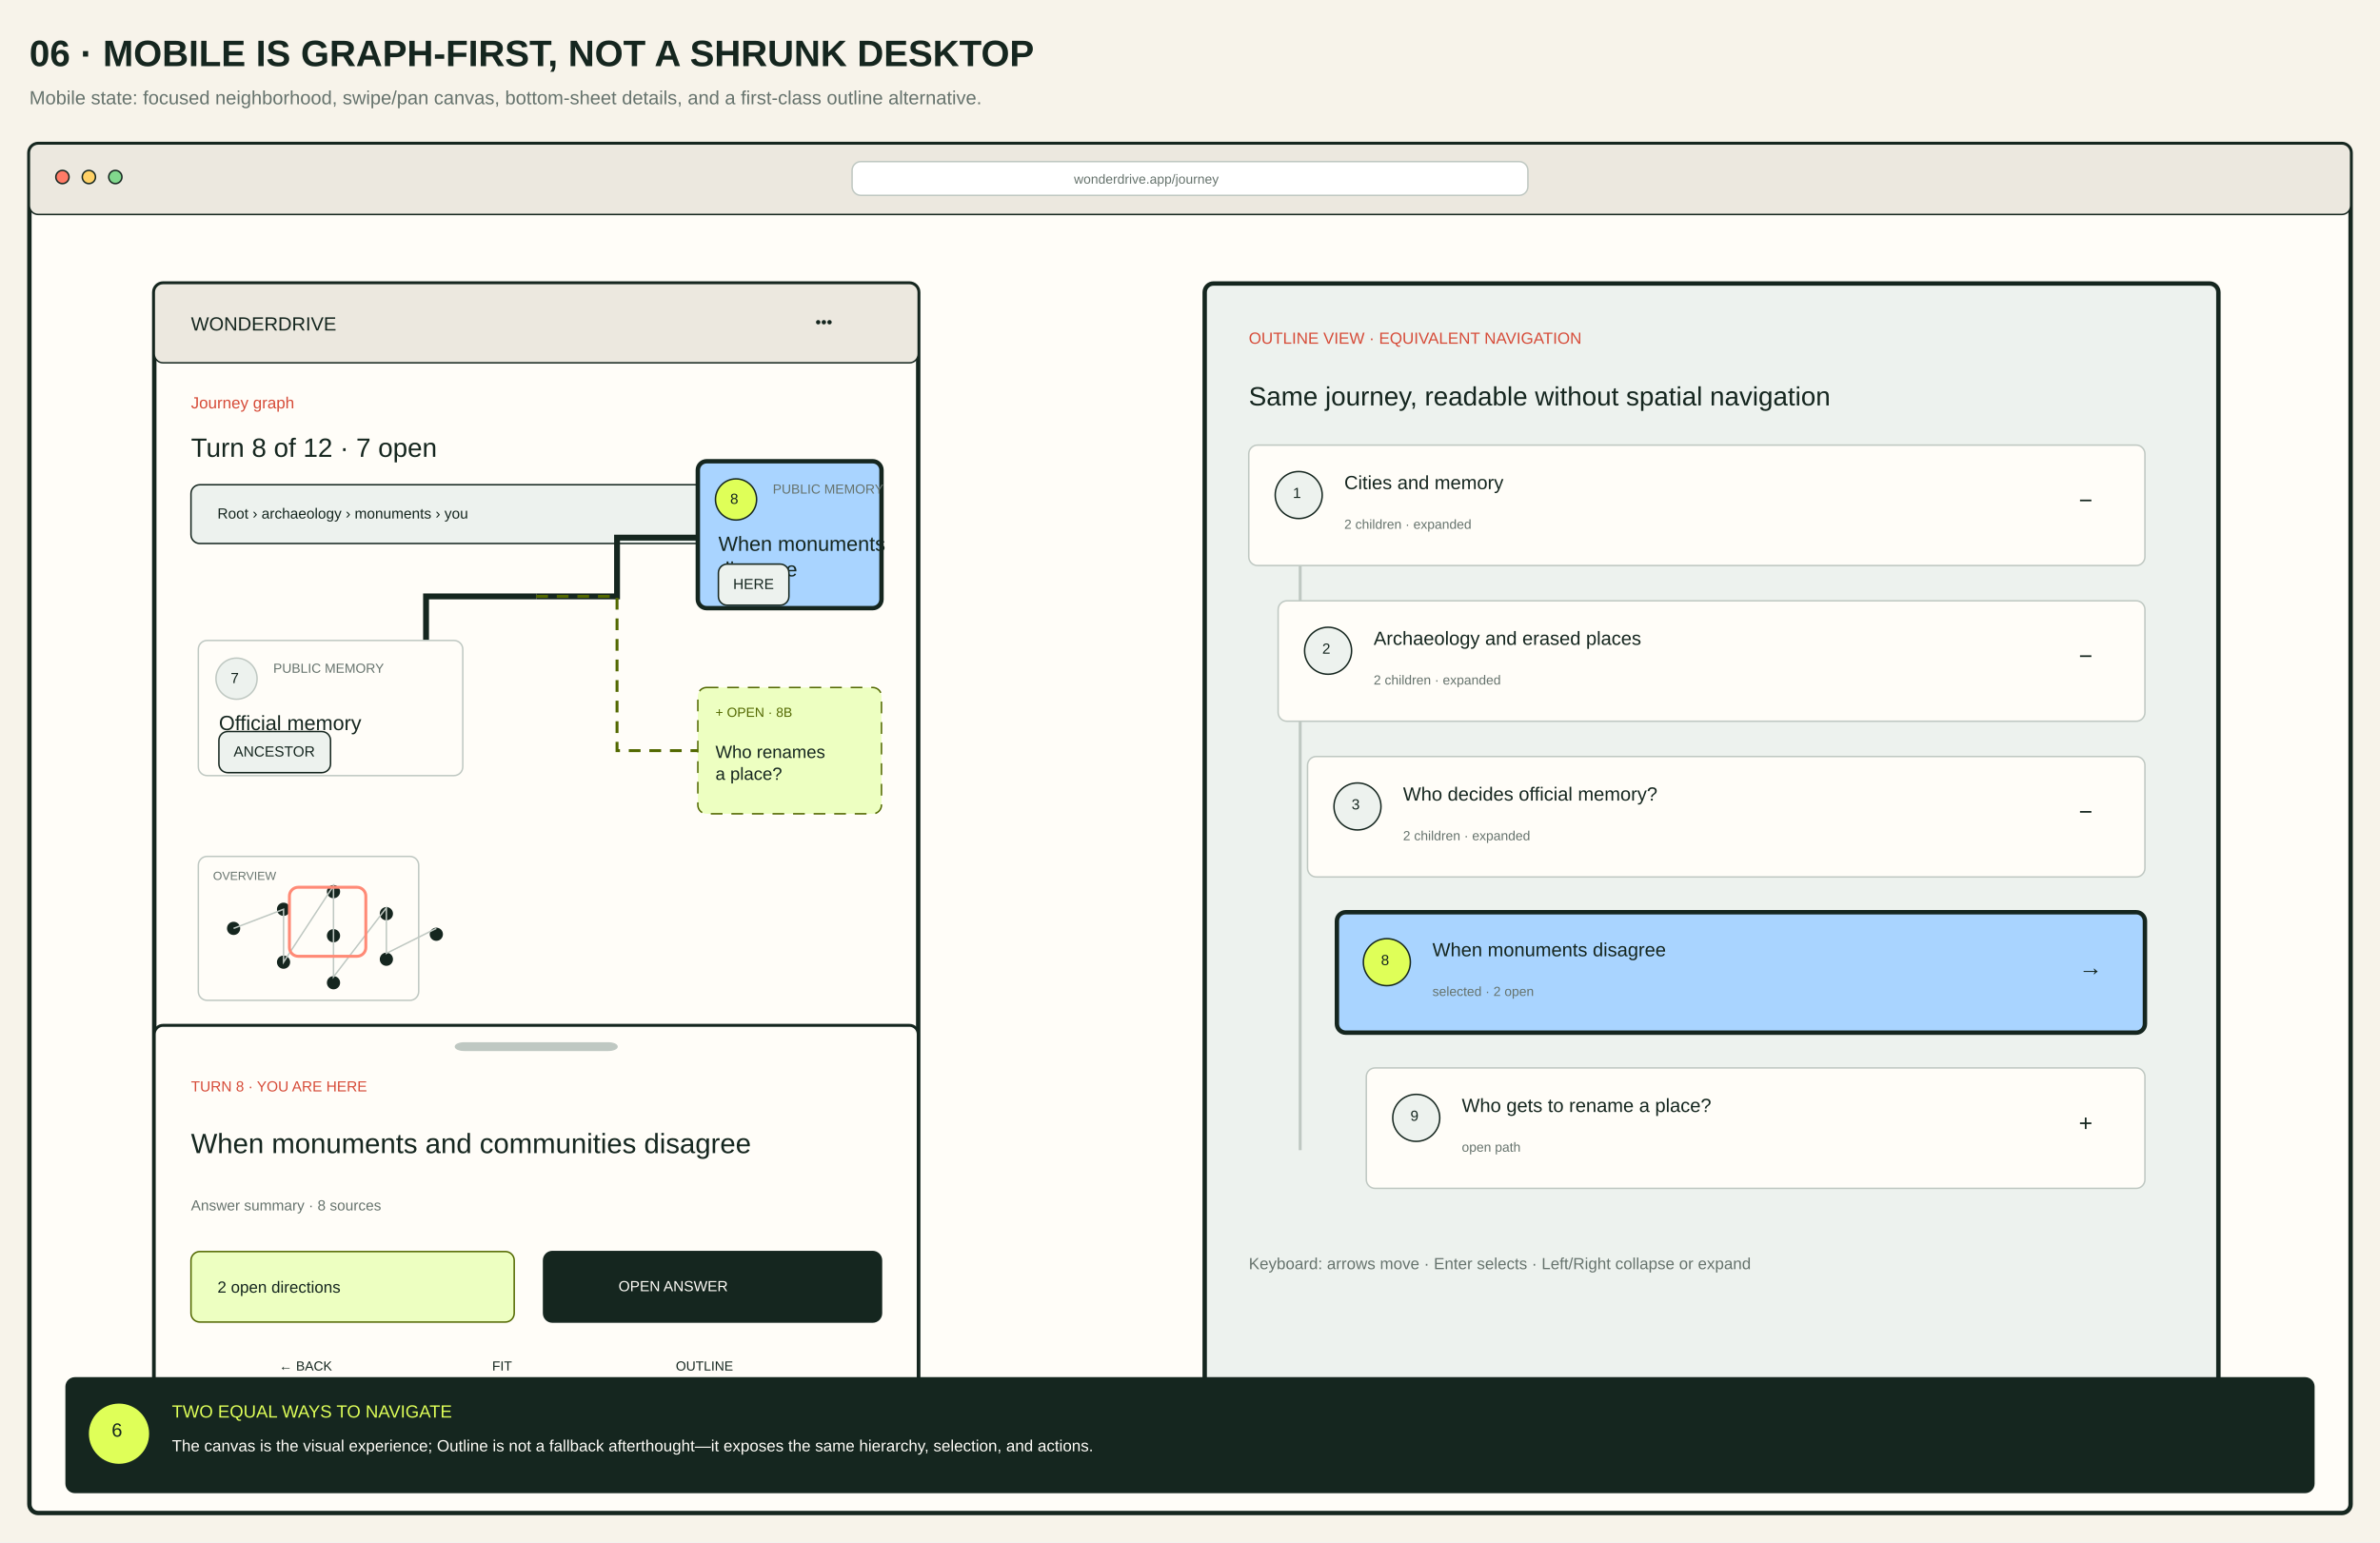
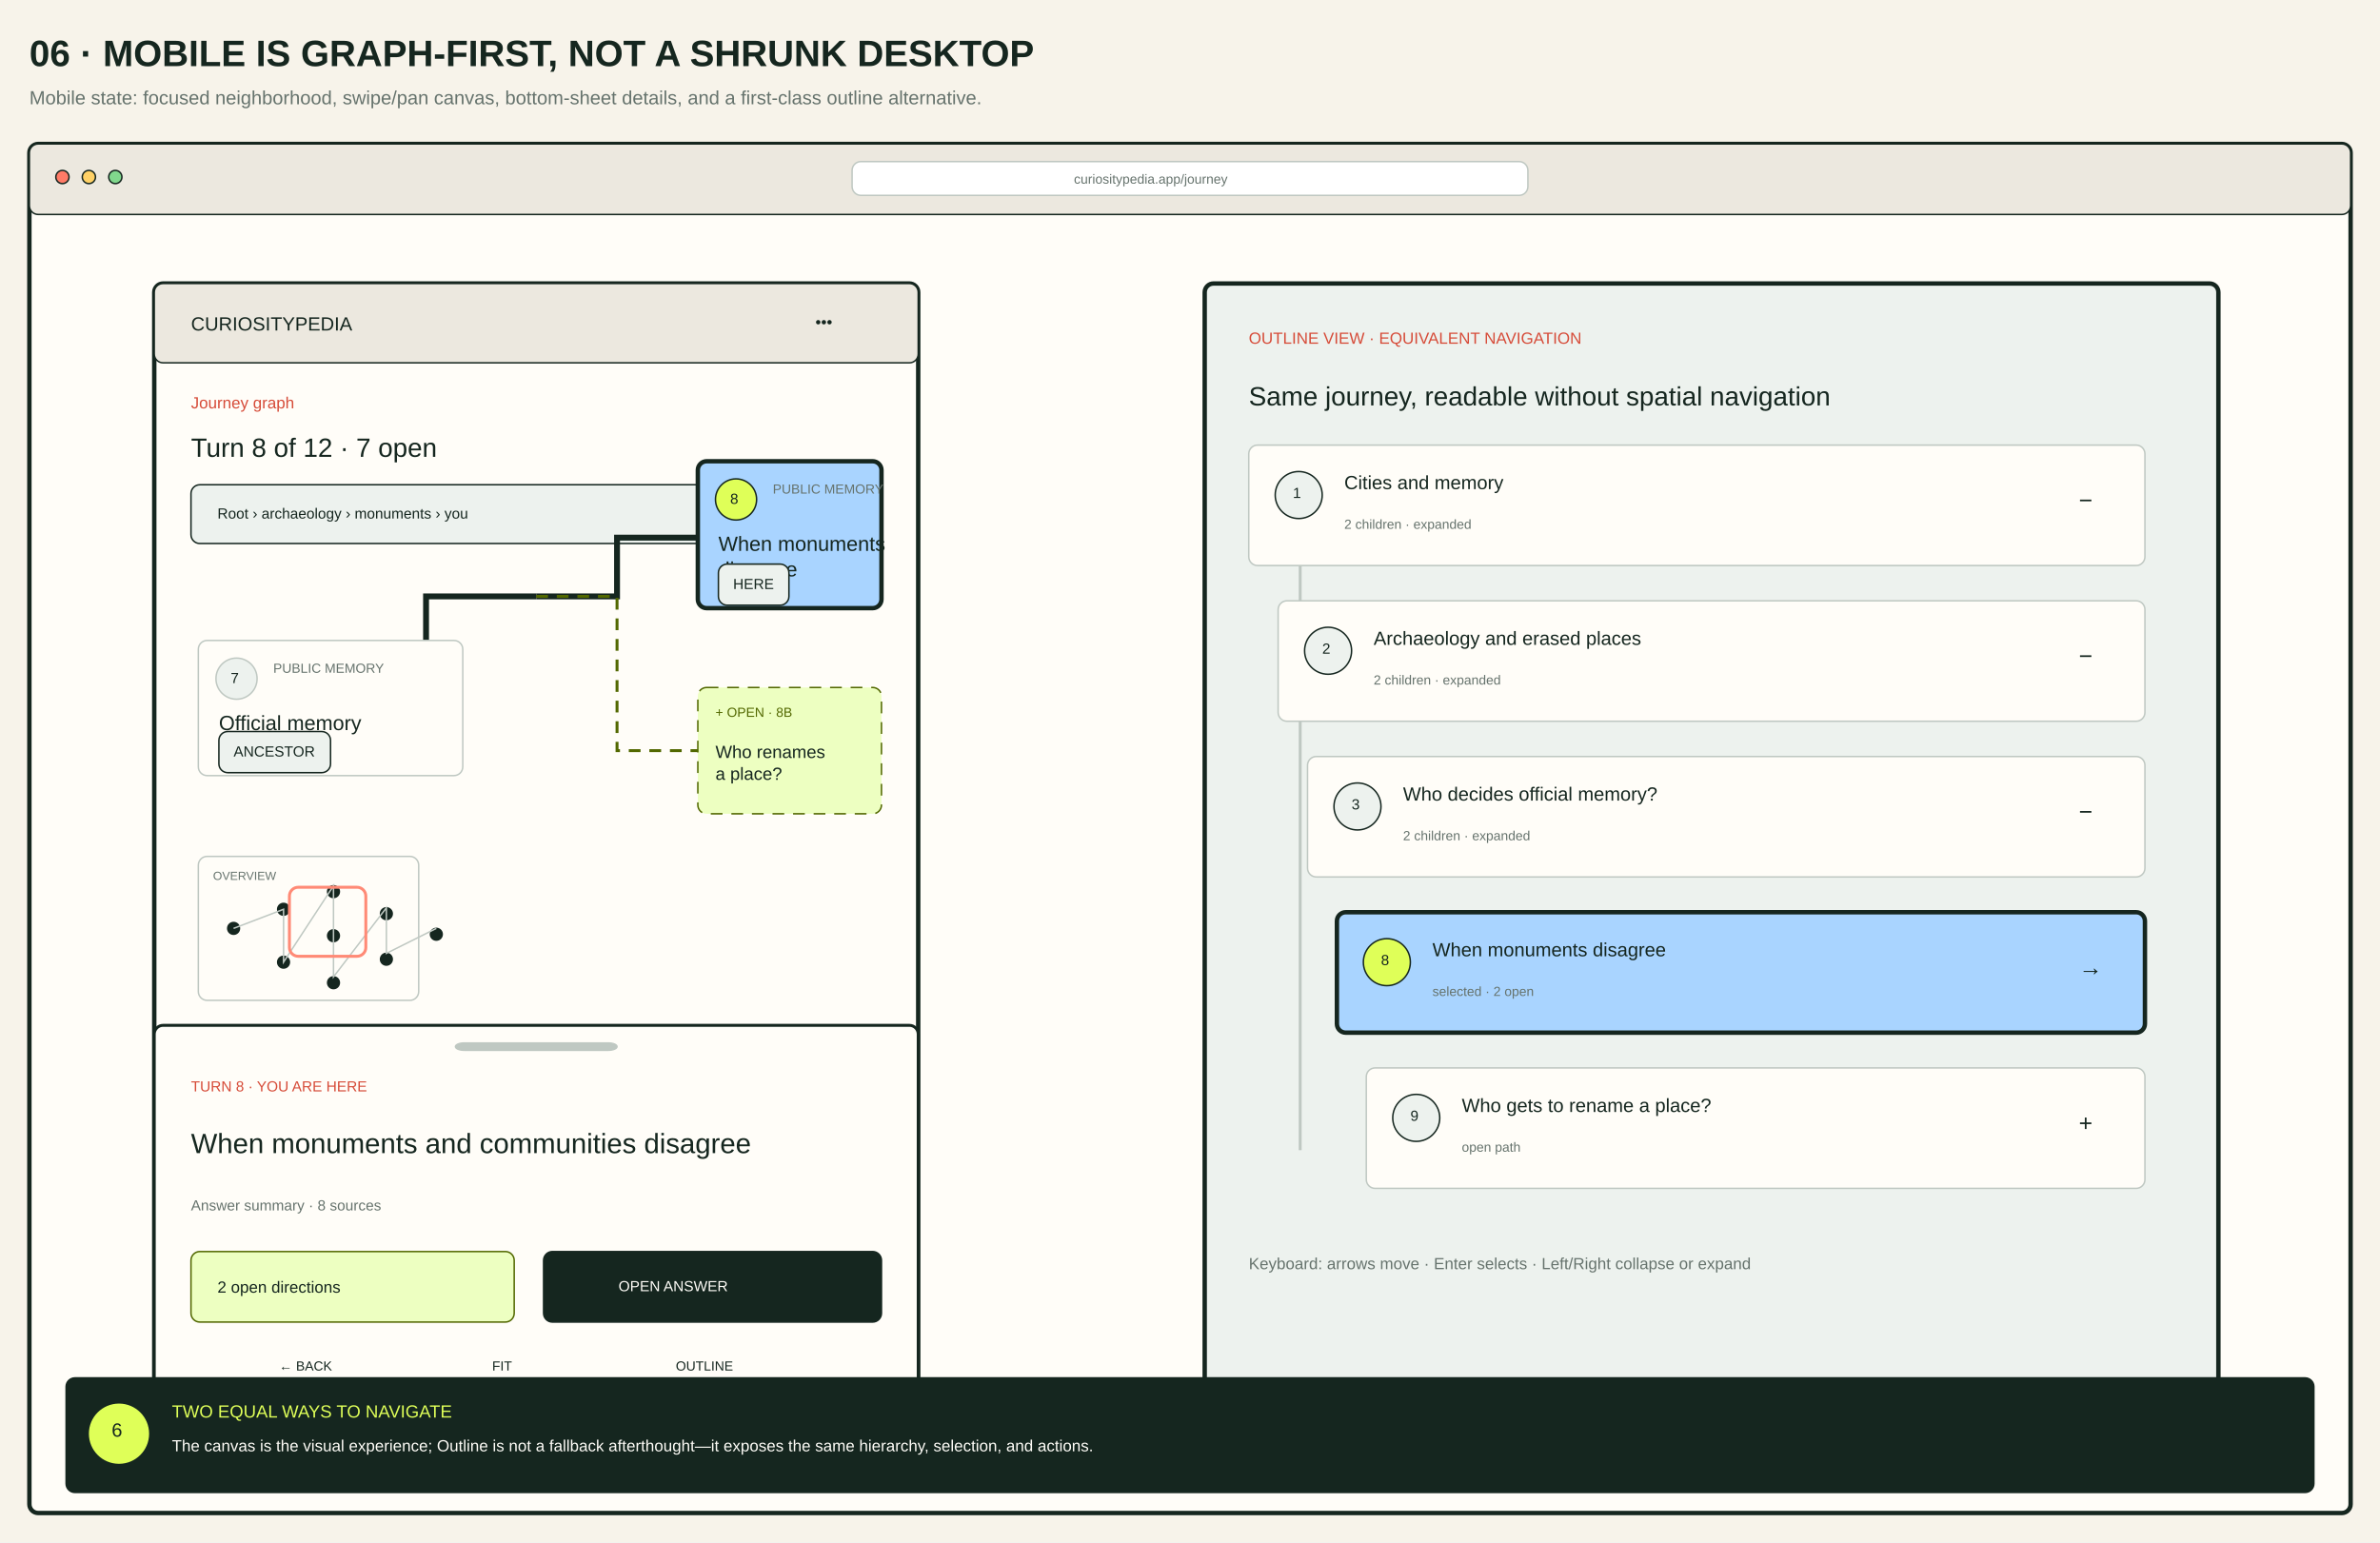
<svg xmlns="http://www.w3.org/2000/svg" width="1620" height="1050" viewBox="0 0 1620 1050">
  <rect x="0" y="0" width="1620" height="1050" fill="#f7f3ea" />
  <style>text{font-family:Arial,Helvetica,sans-serif}</style>
  <g transform="translate(-1680 -2180)">
    <text x="1700" y="2225" fill="#15261f" font-size="25" font-weight="600" opacity="1">
      <tspan x="1700" dy="0">06 · MOBILE IS GRAPH-FIRST, NOT A SHRUNK DESKTOP</tspan>
    </text>
    <text x="1700" y="2251" fill="#66736d" font-size="13" font-weight="500" opacity="1">
      <tspan x="1700" dy="0">Mobile state: focused neighborhood, swipe/pan canvas, bottom-sheet details, and a first-class outline alternative.</tspan>
    </text>
    <rect x="1700" y="2278" width="1580" height="932" rx="6" fill="#fffdf8" stroke="#15261f" stroke-width="3" opacity="1" />
    <rect x="1700" y="2278" width="1580" height="48" rx="6" fill="#ece8df" stroke="#15261f" stroke-width="1" opacity="1" />
    <ellipse cx="1722.5" cy="2300.5" rx="4.5" ry="4.5" fill="#ff7b67" stroke="#15261f" stroke-width="1" opacity="1" />
    <ellipse cx="1740.5" cy="2300.5" rx="4.5" ry="4.5" fill="#ffd166" stroke="#15261f" stroke-width="1" opacity="1" />
    <ellipse cx="1758.5" cy="2300.5" rx="4.5" ry="4.5" fill="#81d88d" stroke="#15261f" stroke-width="1" opacity="1" />
    <rect x="2260" y="2290" width="460" height="23" rx="6" fill="#ffffff" stroke="#bfc8c2" stroke-width="1" opacity="1" />
    <text x="2411" y="2305" fill="#66736d" font-size="9" font-weight="500" opacity="1">
-       <tspan x="2411" dy="0">wonderdrive.app/journey</tspan>
+       <tspan x="2411" dy="0">curiositypedia.app/journey</tspan>
    </text>
    <rect x="1785" y="2373" width="520" height="760" rx="6" fill="#fffdf8" stroke="#15261f" stroke-width="3" opacity="1" />
    <rect x="1785" y="2373" width="520" height="54" rx="6" fill="#ece8df" stroke="#15261f" stroke-width="1" opacity="1" />
    <text x="1810" y="2405" fill="#15261f" font-size="13" font-weight="500" opacity="1">
-       <tspan x="1810" dy="0">WONDERDRIVE</tspan>
+       <tspan x="1810" dy="0">CURIOSITYPEDIA</tspan>
    </text>
    <text x="2235" y="2403" fill="#15261f" font-size="11" font-weight="500" opacity="1">
      <tspan x="2235" dy="0">•••</tspan>
    </text>
    <text x="1810" y="2458" fill="#d64b38" font-size="11" font-weight="500" opacity="1">
      <tspan x="1810" dy="0">Journey graph</tspan>
    </text>
    <text x="1810" y="2491" fill="#15261f" font-size="18" font-weight="500" opacity="1">
      <tspan x="1810" dy="0">Turn 8 of 12 · 7 open</tspan>
    </text>
    <rect x="1810" y="2510" width="470" height="40" rx="6" fill="#edf2ee" stroke="#15261f" stroke-width="1" opacity="1" />
    <text x="1828" y="2533" fill="#15261f" font-size="10" font-weight="500" opacity="1">
      <tspan x="1828" dy="0">Root  ›  archaeology  ›  monuments  ›  you</tspan>
    </text>
    <polyline points="1895,2668 1970,2668 1970,2586 2045,2586" fill="none" stroke="#15261f" stroke-width="4" opacity="1" />
    <polyline points="2045,2586 2100,2586 2100,2546 2155,2546" fill="none" stroke="#15261f" stroke-width="4" opacity="1" />
    <polyline points="2045,2586 2100,2586 2100,2691 2155,2691" fill="none" stroke="#526800" stroke-width="2" opacity="1" stroke-dasharray="8 6" />
    <rect x="1815" y="2616" width="180" height="92" rx="6" fill="#fffdf8" stroke="#bfc8c2" stroke-width="1" opacity="1" />
    <ellipse cx="1841" cy="2642" rx="14" ry="14" fill="#edf2ee" stroke="#bfc8c2" stroke-width="1" opacity="1" />
    <text x="1837" y="2645" fill="#15261f" font-size="10" font-weight="500" opacity="1">
      <tspan x="1837" dy="0">7</tspan>
    </text>
    <text x="1866" y="2638" fill="#66736d" font-size="9" font-weight="500" opacity="1">
      <tspan x="1866" dy="0">PUBLIC MEMORY</tspan>
    </text>
    <text x="1829" y="2677" fill="#15261f" font-size="14" font-weight="500" opacity="1">
      <tspan x="1829" dy="0">Official memory</tspan>
    </text>
    <rect x="1829" y="2678" width="76" height="28" rx="6" fill="#edf2ee" stroke="#15261f" stroke-width="1" opacity="1" />
    <text x="1839" y="2695" fill="#15261f" font-size="10" font-weight="500" opacity="1">
      <tspan x="1839" dy="0">ANCESTOR</tspan>
    </text>
    <rect x="2155" y="2494" width="125" height="100" rx="6" fill="#a9d4ff" stroke="#15261f" stroke-width="3" opacity="1" />
    <ellipse cx="2181" cy="2520" rx="14" ry="14" fill="#dfff58" stroke="#15261f" stroke-width="1" opacity="1" />
    <text x="2177" y="2523" fill="#15261f" font-size="10" font-weight="500" opacity="1">
      <tspan x="2177" dy="0">8</tspan>
    </text>
    <text x="2206" y="2516" fill="#66736d" font-size="9" font-weight="500" opacity="1">
      <tspan x="2206" dy="0">PUBLIC MEMORY</tspan>
    </text>
    <text x="2169" y="2555" fill="#15261f" font-size="14" font-weight="500" opacity="1">
      <tspan x="2169" dy="0">When monuments</tspan>
      <tspan x="2169" dy="17.36">disagree</tspan>
    </text>
    <rect x="2169" y="2564" width="48" height="28" rx="6" fill="#edf2ee" stroke="#15261f" stroke-width="1" opacity="1" />
    <text x="2179" y="2581" fill="#15261f" font-size="10" font-weight="500" opacity="1">
      <tspan x="2179" dy="0">HERE</tspan>
    </text>
    <rect x="2155" y="2648" width="125" height="86" rx="6" fill="#edffc1" stroke="#526800" stroke-width="1" opacity="1" stroke-dasharray="8 6" />
    <text x="2167" y="2668" fill="#526800" font-size="9" font-weight="500" opacity="1">
      <tspan x="2167" dy="0">+ OPEN · 8B</tspan>
    </text>
    <text x="2167" y="2696" fill="#15261f" font-size="12" font-weight="500" opacity="1">
      <tspan x="2167" dy="0">Who renames</tspan>
      <tspan x="2167" dy="14.88">a place?</tspan>
    </text>
    <rect x="1815" y="2763" width="150" height="98" rx="6" fill="#fffdf8" stroke="#bfc8c2" stroke-width="1" opacity="1" />
    <text x="1825" y="2779" fill="#66736d" font-size="8" font-weight="500" opacity="1">
      <tspan x="1825" dy="0">OVERVIEW</tspan>
    </text>
    <ellipse cx="1839" cy="2812" rx="4" ry="4" fill="#15261f" stroke="#15261f" stroke-width="1" opacity="1" />
    <ellipse cx="1873" cy="2799" rx="4" ry="4" fill="#15261f" stroke="#15261f" stroke-width="1" opacity="1" />
    <ellipse cx="1873" cy="2835" rx="4" ry="4" fill="#15261f" stroke="#15261f" stroke-width="1" opacity="1" />
    <ellipse cx="1907" cy="2787" rx="4" ry="4" fill="#15261f" stroke="#15261f" stroke-width="1" opacity="1" />
    <ellipse cx="1907" cy="2817" rx="4" ry="4" fill="#15261f" stroke="#15261f" stroke-width="1" opacity="1" />
    <ellipse cx="1907" cy="2849" rx="4" ry="4" fill="#15261f" stroke="#15261f" stroke-width="1" opacity="1" />
    <ellipse cx="1943" cy="2802" rx="4" ry="4" fill="#15261f" stroke="#15261f" stroke-width="1" opacity="1" />
    <ellipse cx="1943" cy="2833" rx="4" ry="4" fill="#15261f" stroke="#15261f" stroke-width="1" opacity="1" />
    <ellipse cx="1977" cy="2816" rx="4" ry="4" fill="#15261f" stroke="#15261f" stroke-width="1" opacity="1" />
    <polyline points="1839,2812 1873,2799 1873,2835 1907,2783 1907,2813 1907,2845 1943,2798 1943,2829 1977,2812" fill="none" stroke="#bfc8c2" stroke-width="1" opacity="1" />
    <rect x="1877" y="2784" width="52" height="47" rx="6" fill="none" stroke="#ff8a76" stroke-width="2" opacity="1" />
    <rect x="1785" y="2878" width="520" height="255" rx="6" fill="#fffdf8" stroke="#15261f" stroke-width="2" opacity="1" />
    <rect x="1990" y="2890" width="110" height="5" rx="6" fill="#bfc8c2" stroke="#bfc8c2" stroke-width="1" opacity="1" />
    <text x="1810" y="2923" fill="#d64b38" font-size="10" font-weight="500" opacity="1">
      <tspan x="1810" dy="0">TURN 8 · YOU ARE HERE</tspan>
    </text>
    <text x="1810" y="2965" fill="#15261f" font-size="19" font-weight="500" opacity="1">
      <tspan x="1810" dy="0">When monuments and communities disagree</tspan>
    </text>
    <text x="1810" y="3004" fill="#66736d" font-size="10" font-weight="500" opacity="1">
      <tspan x="1810" dy="0">Answer summary · 8 sources</tspan>
    </text>
    <rect x="1810" y="3032" width="220" height="48" rx="6" fill="#edffc1" stroke="#526800" stroke-width="1" opacity="1" />
    <text x="1828" y="3060" fill="#15261f" font-size="11" font-weight="500" opacity="1">
      <tspan x="1828" dy="0">2 open directions</tspan>
    </text>
    <rect x="2050" y="3032" width="230" height="48" rx="6" fill="#15261f" stroke="#15261f" stroke-width="1" opacity="1" />
    <text x="2101" y="3059" fill="#fffdf8" font-size="10" font-weight="500" opacity="1">
      <tspan x="2101" dy="0">OPEN ANSWER</tspan>
    </text>
    <text x="1870" y="3113" fill="#15261f" font-size="9" font-weight="500" opacity="1">
      <tspan x="1870" dy="0">← BACK</tspan>
    </text>
    <text x="2015" y="3113" fill="#15261f" font-size="9" font-weight="500" opacity="1">
      <tspan x="2015" dy="0">FIT</tspan>
    </text>
    <text x="2140" y="3113" fill="#15261f" font-size="9" font-weight="500" opacity="1">
      <tspan x="2140" dy="0">OUTLINE</tspan>
    </text>
    <rect x="2500" y="2373" width="690" height="760" rx="6" fill="#edf2ee" stroke="#15261f" stroke-width="3" opacity="1" />
    <text x="2530" y="2414" fill="#d64b38" font-size="11" font-weight="500" opacity="1">
      <tspan x="2530" dy="0">OUTLINE VIEW · EQUIVALENT NAVIGATION</tspan>
    </text>
    <text x="2530" y="2456" fill="#15261f" font-size="18" font-weight="500" opacity="1">
      <tspan x="2530" dy="0">Same journey, readable without spatial navigation</tspan>
    </text>
    <polyline points="2565,2508 2565,2963" fill="none" stroke="#bfc8c2" stroke-width="2" opacity="1" />
    <rect x="2530" y="2483" width="610" height="82" rx="6" fill="#fffdf8" stroke="#bfc8c2" stroke-width="1" opacity="1" />
    <ellipse cx="2564" cy="2517" rx="16" ry="16" fill="#edf2ee" stroke="#15261f" stroke-width="1" opacity="1" />
    <text x="2560" y="2519" fill="#15261f" font-size="10" font-weight="500" opacity="1">
      <tspan x="2560" dy="0">1</tspan>
    </text>
    <text x="2595" y="2513" fill="#15261f" font-size="13" font-weight="500" opacity="1">
      <tspan x="2595" dy="0">Cities and memory</tspan>
    </text>
    <text x="2595" y="2540" fill="#66736d" font-size="9" font-weight="500" opacity="1">
      <tspan x="2595" dy="0">2 children · expanded</tspan>
    </text>
    <text x="3095" y="2526" fill="#15261f" font-size="16" font-weight="500" opacity="1">
      <tspan x="3095" dy="0">−</tspan>
    </text>
    <rect x="2550" y="2589" width="590" height="82" rx="6" fill="#fffdf8" stroke="#bfc8c2" stroke-width="1" opacity="1" />
    <ellipse cx="2584" cy="2623" rx="16" ry="16" fill="#edf2ee" stroke="#15261f" stroke-width="1" opacity="1" />
    <text x="2580" y="2625" fill="#15261f" font-size="10" font-weight="500" opacity="1">
      <tspan x="2580" dy="0">2</tspan>
    </text>
    <text x="2615" y="2619" fill="#15261f" font-size="13" font-weight="500" opacity="1">
      <tspan x="2615" dy="0">Archaeology and erased places</tspan>
    </text>
    <text x="2615" y="2646" fill="#66736d" font-size="9" font-weight="500" opacity="1">
      <tspan x="2615" dy="0">2 children · expanded</tspan>
    </text>
    <text x="3095" y="2632" fill="#15261f" font-size="16" font-weight="500" opacity="1">
      <tspan x="3095" dy="0">−</tspan>
    </text>
    <rect x="2570" y="2695" width="570" height="82" rx="6" fill="#fffdf8" stroke="#bfc8c2" stroke-width="1" opacity="1" />
    <ellipse cx="2604" cy="2729" rx="16" ry="16" fill="#edf2ee" stroke="#15261f" stroke-width="1" opacity="1" />
    <text x="2600" y="2731" fill="#15261f" font-size="10" font-weight="500" opacity="1">
      <tspan x="2600" dy="0">3</tspan>
    </text>
    <text x="2635" y="2725" fill="#15261f" font-size="13" font-weight="500" opacity="1">
      <tspan x="2635" dy="0">Who decides official memory?</tspan>
    </text>
    <text x="2635" y="2752" fill="#66736d" font-size="9" font-weight="500" opacity="1">
      <tspan x="2635" dy="0">2 children · expanded</tspan>
    </text>
    <text x="3095" y="2738" fill="#15261f" font-size="16" font-weight="500" opacity="1">
      <tspan x="3095" dy="0">−</tspan>
    </text>
    <rect x="2590" y="2801" width="550" height="82" rx="6" fill="#a9d4ff" stroke="#15261f" stroke-width="3" opacity="1" />
    <ellipse cx="2624" cy="2835" rx="16" ry="16" fill="#dfff58" stroke="#15261f" stroke-width="1" opacity="1" />
    <text x="2620" y="2837" fill="#15261f" font-size="10" font-weight="500" opacity="1">
      <tspan x="2620" dy="0">8</tspan>
    </text>
    <text x="2655" y="2831" fill="#15261f" font-size="13" font-weight="500" opacity="1">
      <tspan x="2655" dy="0">When monuments disagree</tspan>
    </text>
    <text x="2655" y="2858" fill="#66736d" font-size="9" font-weight="500" opacity="1">
      <tspan x="2655" dy="0">selected · 2 open</tspan>
    </text>
    <text x="3095" y="2844" fill="#15261f" font-size="16" font-weight="500" opacity="1">
      <tspan x="3095" dy="0">→</tspan>
    </text>
    <rect x="2610" y="2907" width="530" height="82" rx="6" fill="#fffdf8" stroke="#bfc8c2" stroke-width="1" opacity="1" />
    <ellipse cx="2644" cy="2941" rx="16" ry="16" fill="#edf2ee" stroke="#15261f" stroke-width="1" opacity="1" />
    <text x="2640" y="2943" fill="#15261f" font-size="10" font-weight="500" opacity="1">
      <tspan x="2640" dy="0">9</tspan>
    </text>
    <text x="2675" y="2937" fill="#15261f" font-size="13" font-weight="500" opacity="1">
      <tspan x="2675" dy="0">Who gets to rename a place?</tspan>
    </text>
    <text x="2675" y="2964" fill="#66736d" font-size="9" font-weight="500" opacity="1">
      <tspan x="2675" dy="0">open path</tspan>
    </text>
    <text x="3095" y="2950" fill="#15261f" font-size="16" font-weight="500" opacity="1">
      <tspan x="3095" dy="0">+</tspan>
    </text>
    <text x="2530" y="3044" fill="#66736d" font-size="11" font-weight="500" opacity="1">
      <tspan x="2530" dy="0">Keyboard: arrows move · Enter selects · Left/Right collapse or expand</tspan>
    </text>
    <rect x="1725" y="3118" width="1530" height="78" rx="6" fill="#15261f" stroke="#15261f" stroke-width="1" opacity="1" />
    <ellipse cx="1761" cy="3156" rx="20" ry="20" fill="#dfff58" stroke="#dfff58" stroke-width="1" opacity="1" />
    <text x="1756" y="3158" fill="#15261f" font-size="13" font-weight="500" opacity="1">
      <tspan x="1756" dy="0">6</tspan>
    </text>
    <text x="1797" y="3145" fill="#dfff58" font-size="12" font-weight="500" opacity="1">
      <tspan x="1797" dy="0">TWO EQUAL WAYS TO NAVIGATE</tspan>
    </text>
    <text x="1797" y="3168" fill="#fffdf8" font-size="11" font-weight="500" opacity="1">
      <tspan x="1797" dy="0">The canvas is the visual experience; Outline is not a fallback afterthought—it exposes the same hierarchy, selection, and actions.</tspan>
    </text>
  </g>
</svg>
